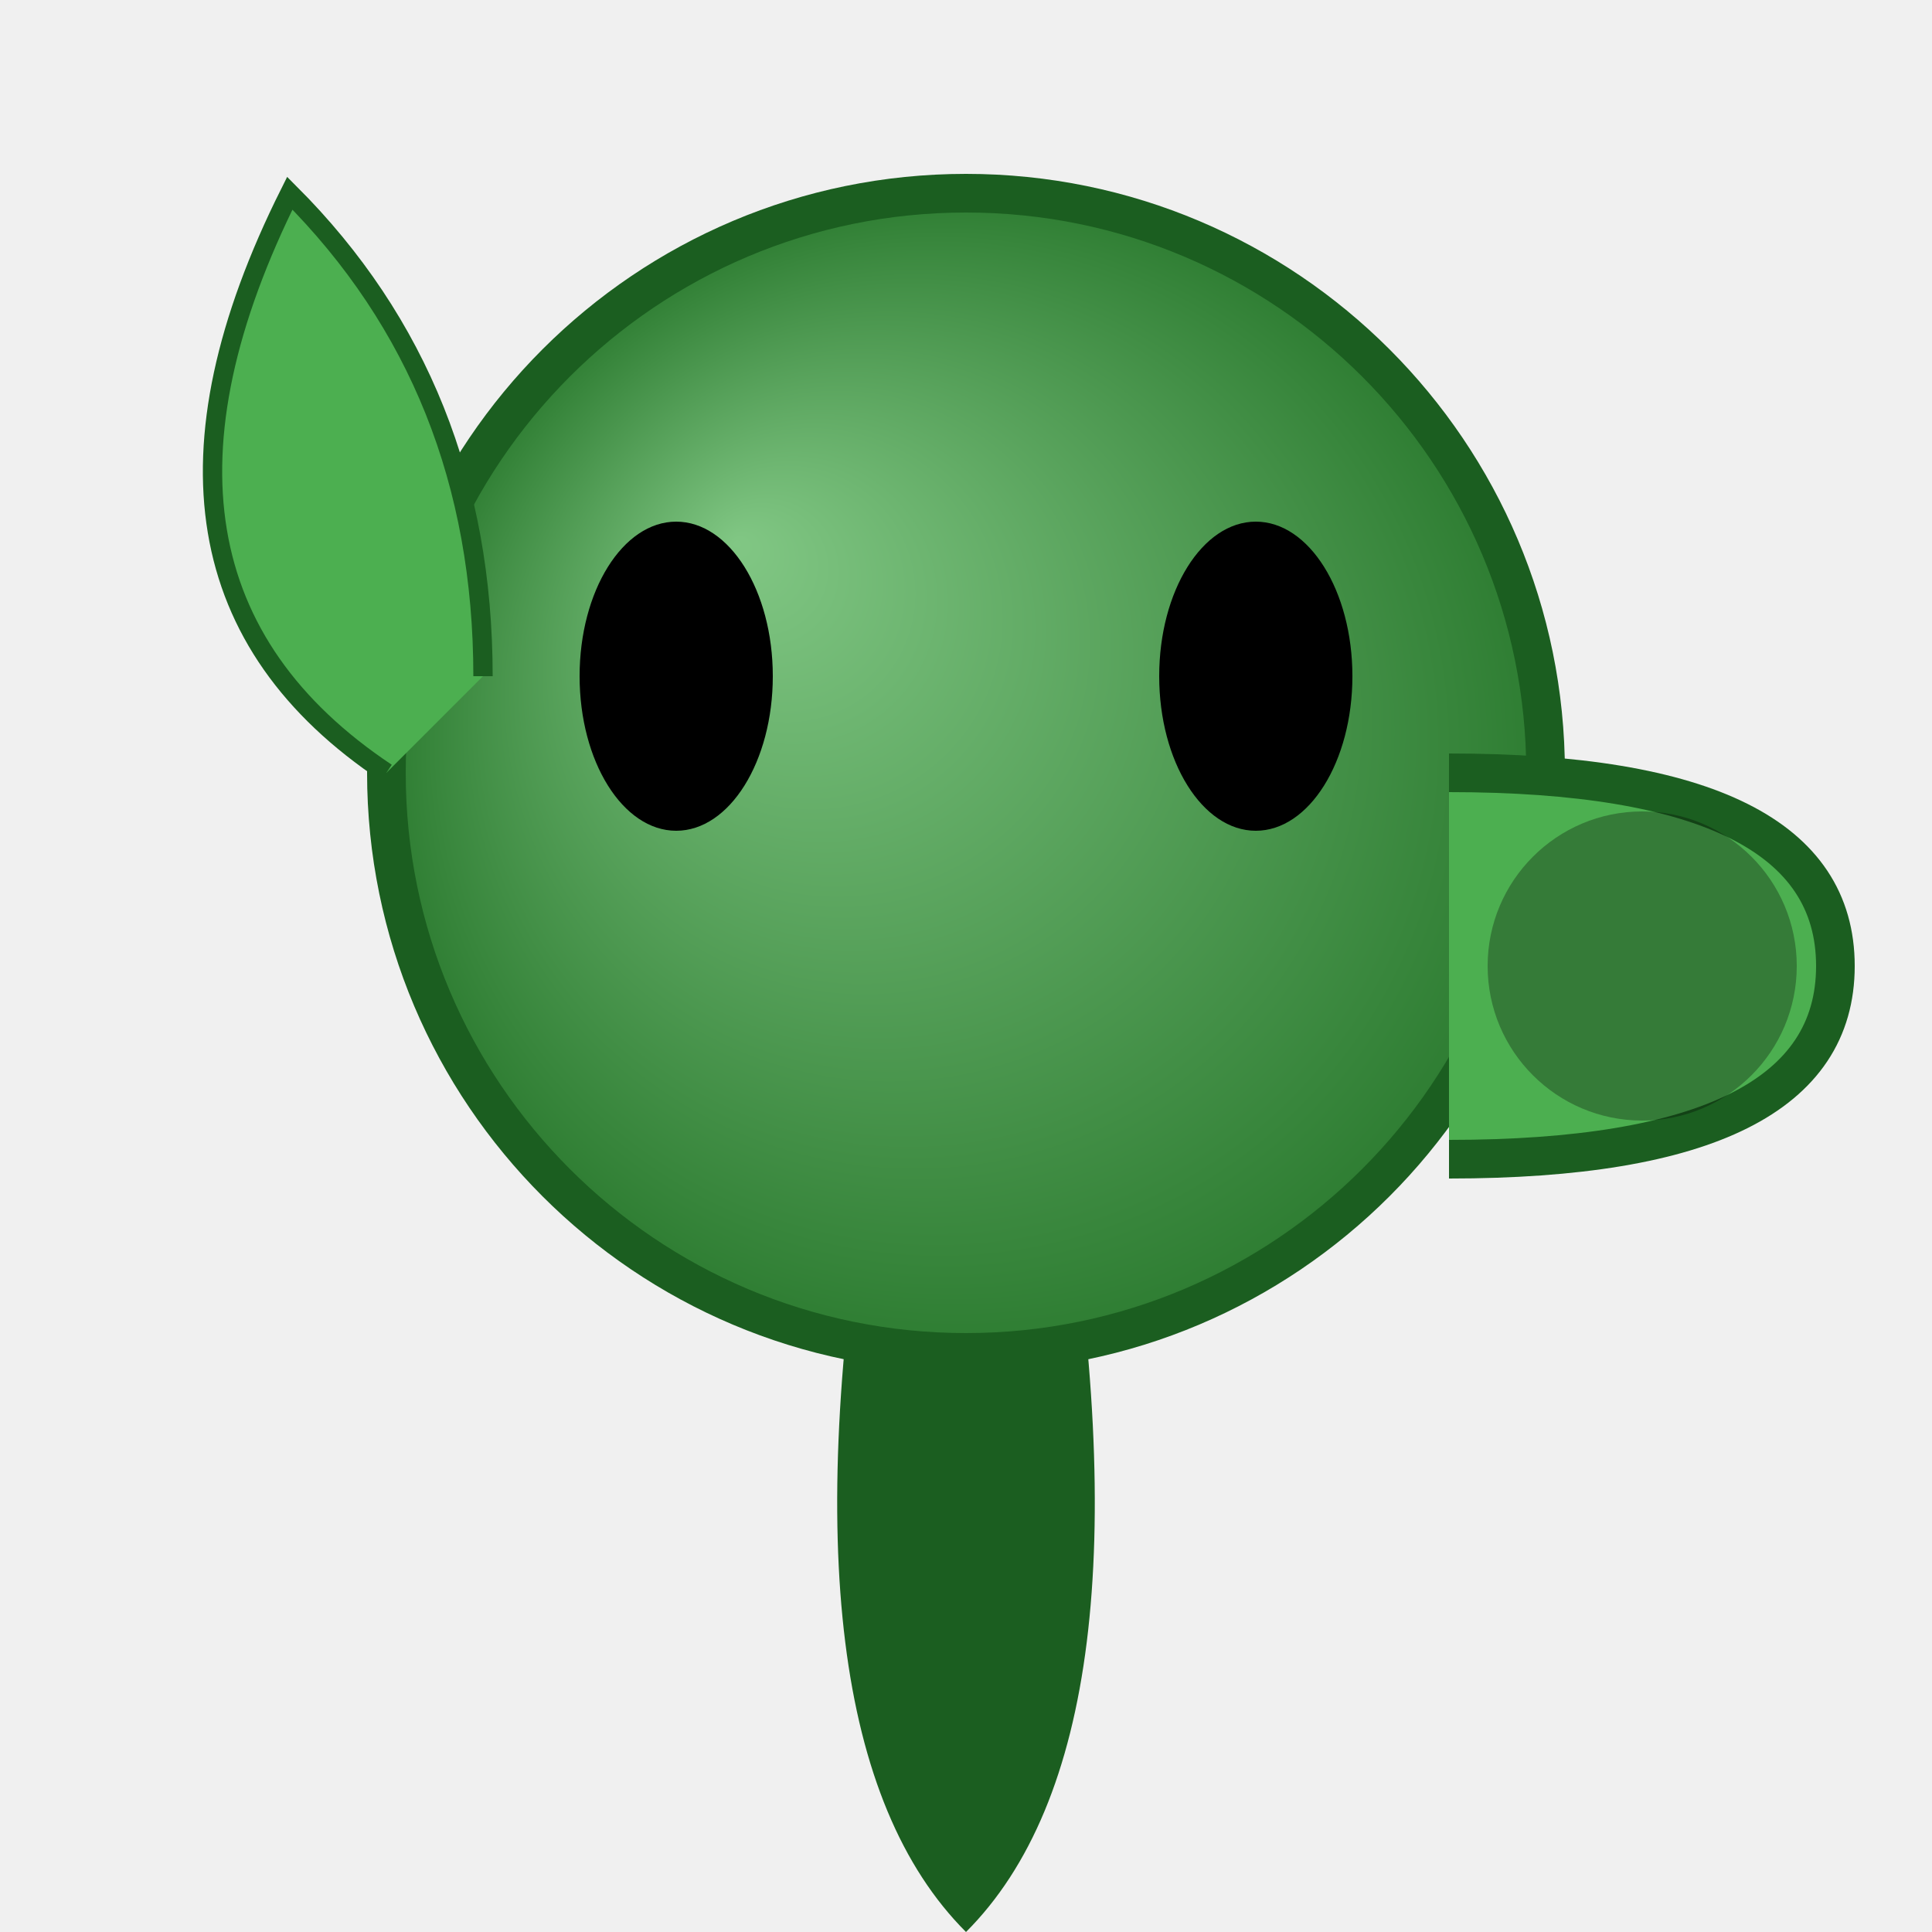
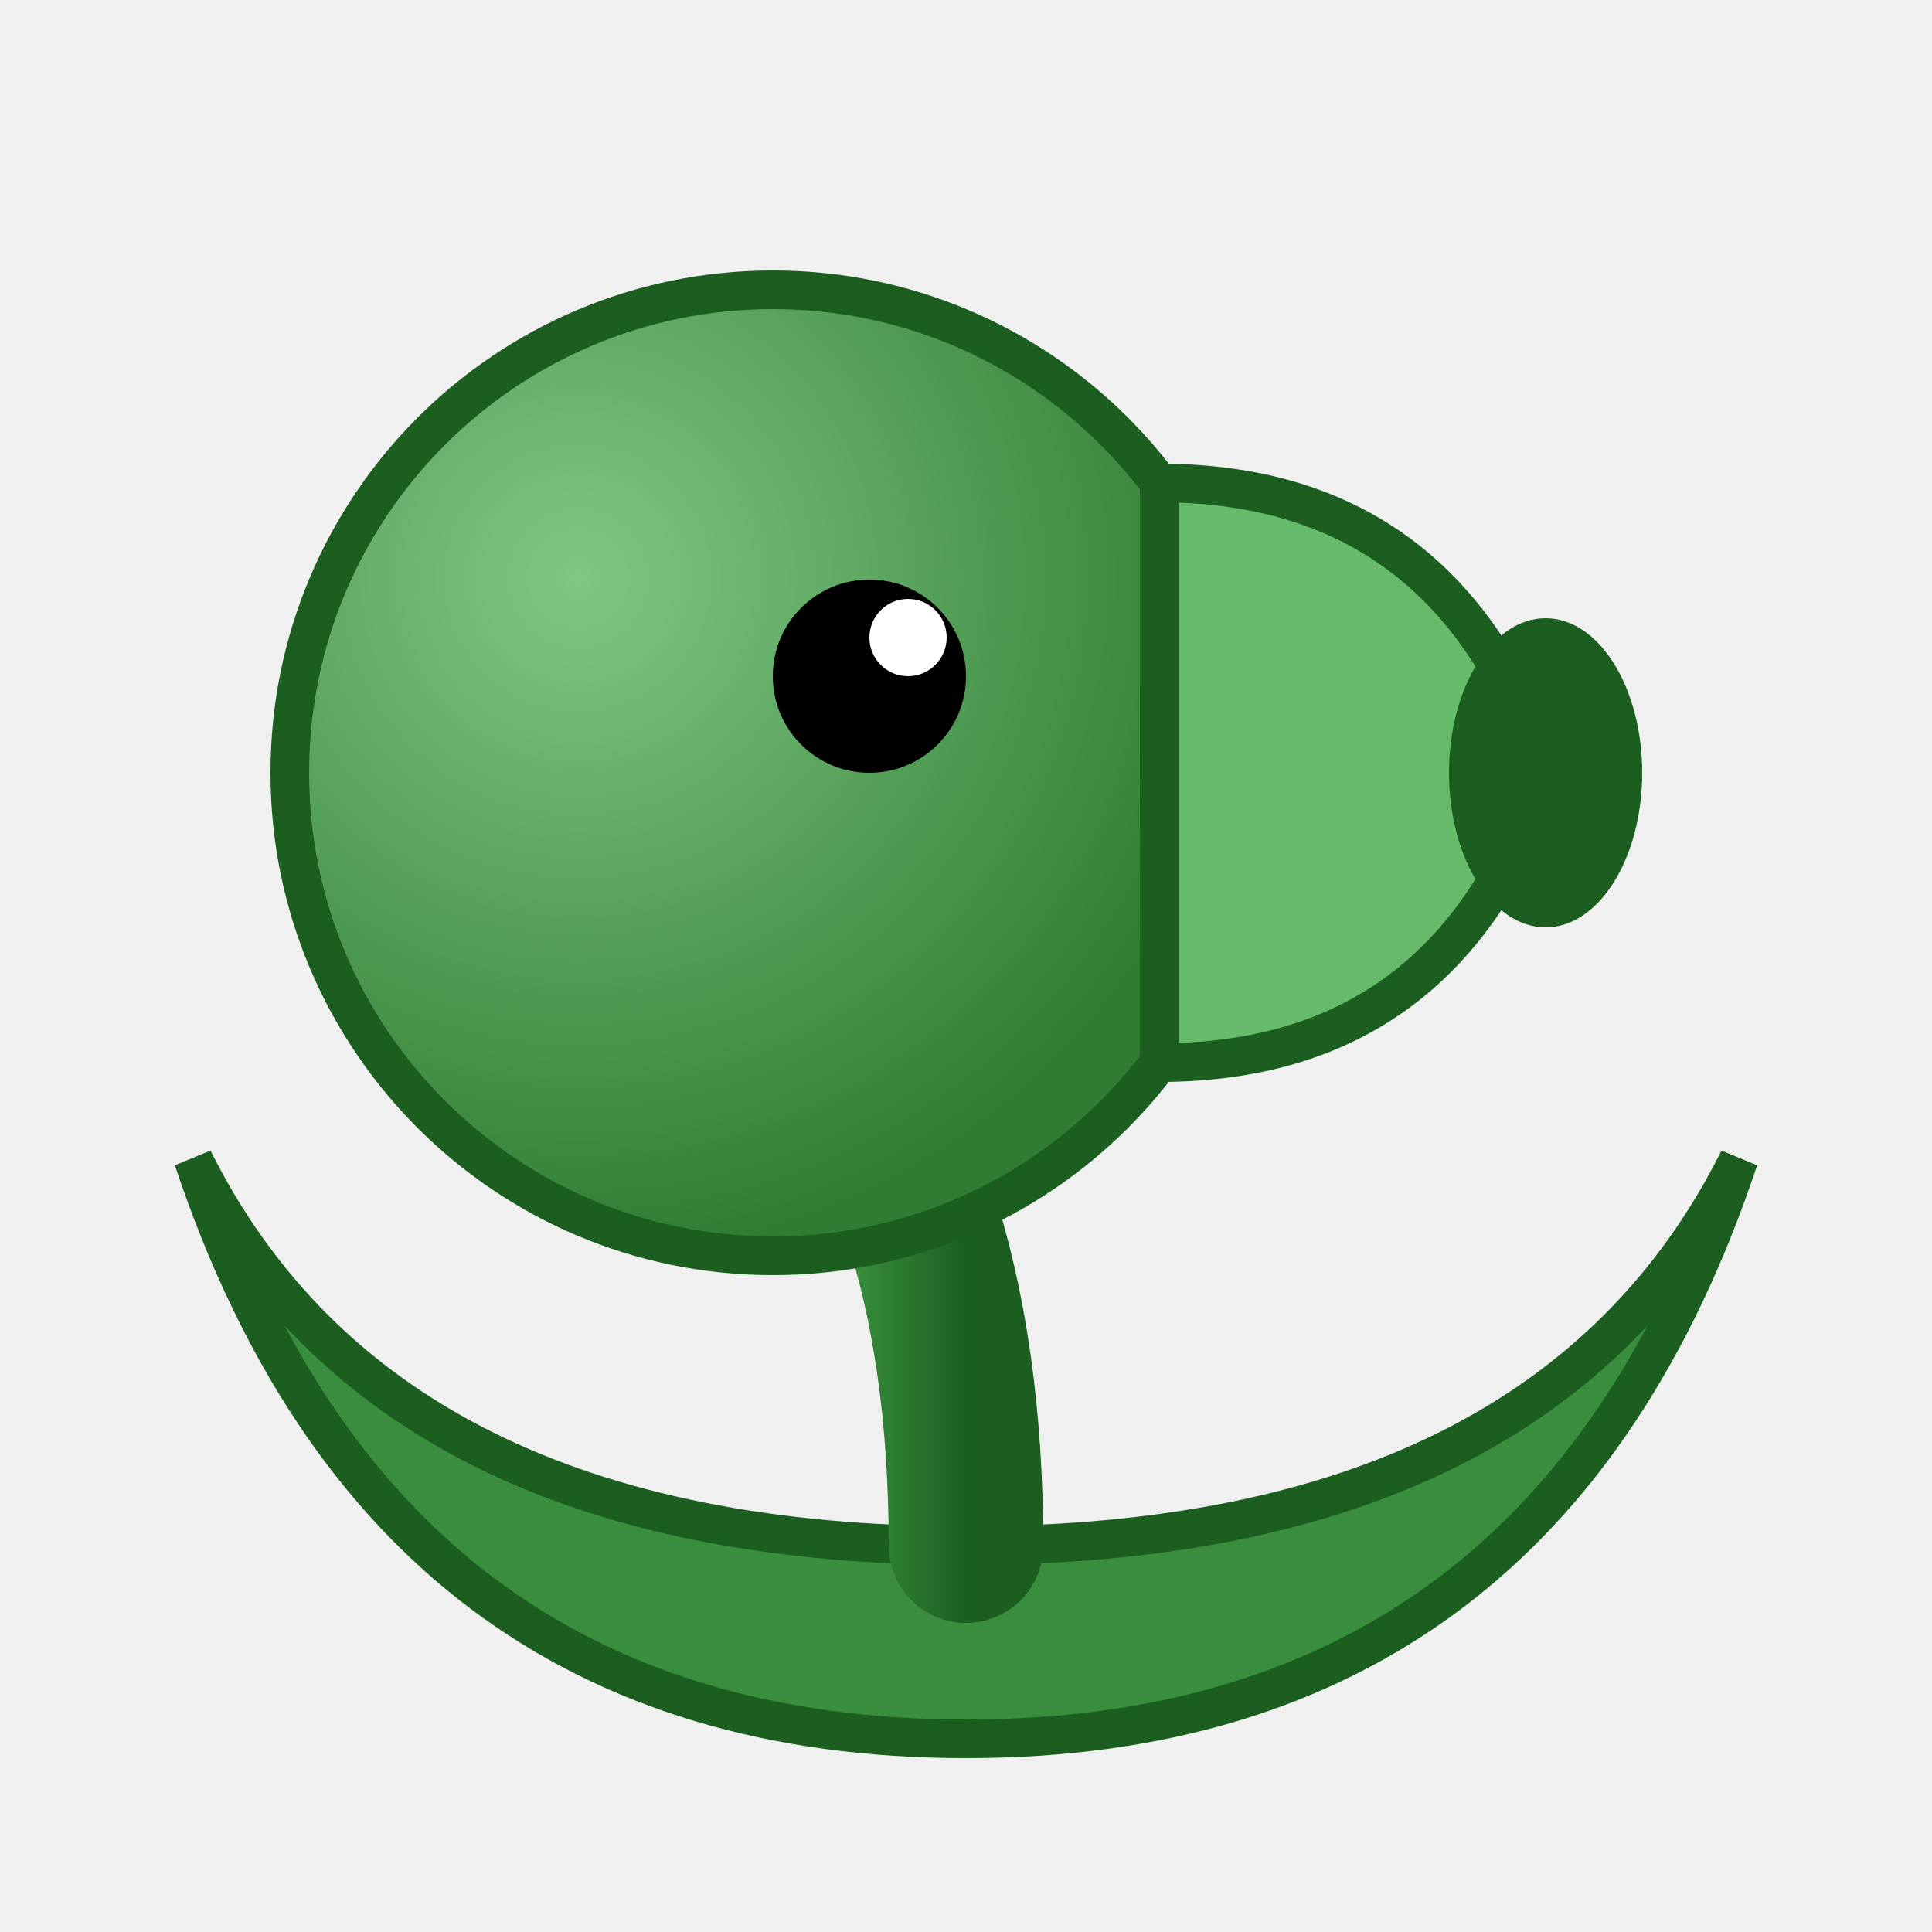
- <svg xmlns="http://www.w3.org/2000/svg" viewBox="0 0 100 100">
+ <svg xmlns="http://www.w3.org/2000/svg" width="100" height="100" viewBox="0 0 100 100">
  <defs>
-     <radialGradient id="headGrad" cx="50%" cy="50%" r="50%" fx="30%" fy="30%">
+     <radialGradient id="headGrad" cx="30%" cy="30%" r="70%">
      <stop offset="0%" style="stop-color:#81C784;stop-opacity:1" />
      <stop offset="100%" style="stop-color:#2E7D32;stop-opacity:1" />
    </radialGradient>
+     <linearGradient id="stemGrad" x1="0%" y1="0%" x2="100%" y2="0%">
+       <stop offset="0%" style="stop-color:#4CAF50;stop-opacity:1" />
+       <stop offset="100%" style="stop-color:#1B5E20;stop-opacity:1" />
+     </linearGradient>
  </defs>
-   <path d="M45,60 Q40,90 50,100 Q60,90 55,60" fill="#1B5E20" />
-   <circle cx="50" cy="40" r="30" fill="url(#headGrad)" stroke="#1B5E20" stroke-width="2" />
-   <ellipse cx="35" cy="35" rx="5" ry="8" fill="black" />
-   <ellipse cx="65" cy="35" rx="5" ry="8" fill="black" />
-   <path d="M75,40 Q95,40 95,50 Q95,60 75,60" fill="#4CAF50" stroke="#1B5E20" stroke-width="2" />
-   <circle cx="85" cy="50" r="8" fill="black" opacity="0.3" />
-   <path d="M20,40 Q5,30 15,10 Q25,20 25,35" fill="#4CAF50" stroke="#1B5E20" stroke-width="1" />
+   <path d="M50 80 Q20 80 10 60 Q20 90 50 90 T90 60 Q80 80 50 80" fill="#388E3C" stroke="#1B5E20" stroke-width="2" />
+   <path d="M50 80 Q50 60 40 50" fill="none" stroke="url(#stemGrad)" stroke-width="8" stroke-linecap="round" />
+   <circle cx="40" cy="40" r="25" fill="url(#headGrad)" stroke="#1B5E20" stroke-width="2" />
+   <path d="M60 25 Q75 25 80 40 Q75 55 60 55 Z" fill="#66BB6A" stroke="#1B5E20" stroke-width="2" />
+   <ellipse cx="80" cy="40" rx="5" ry="8" fill="#1B5E20" />
+   <circle cx="45" cy="35" r="5" fill="black" />
+   <circle cx="47" cy="33" r="2" fill="white" />
</svg>
